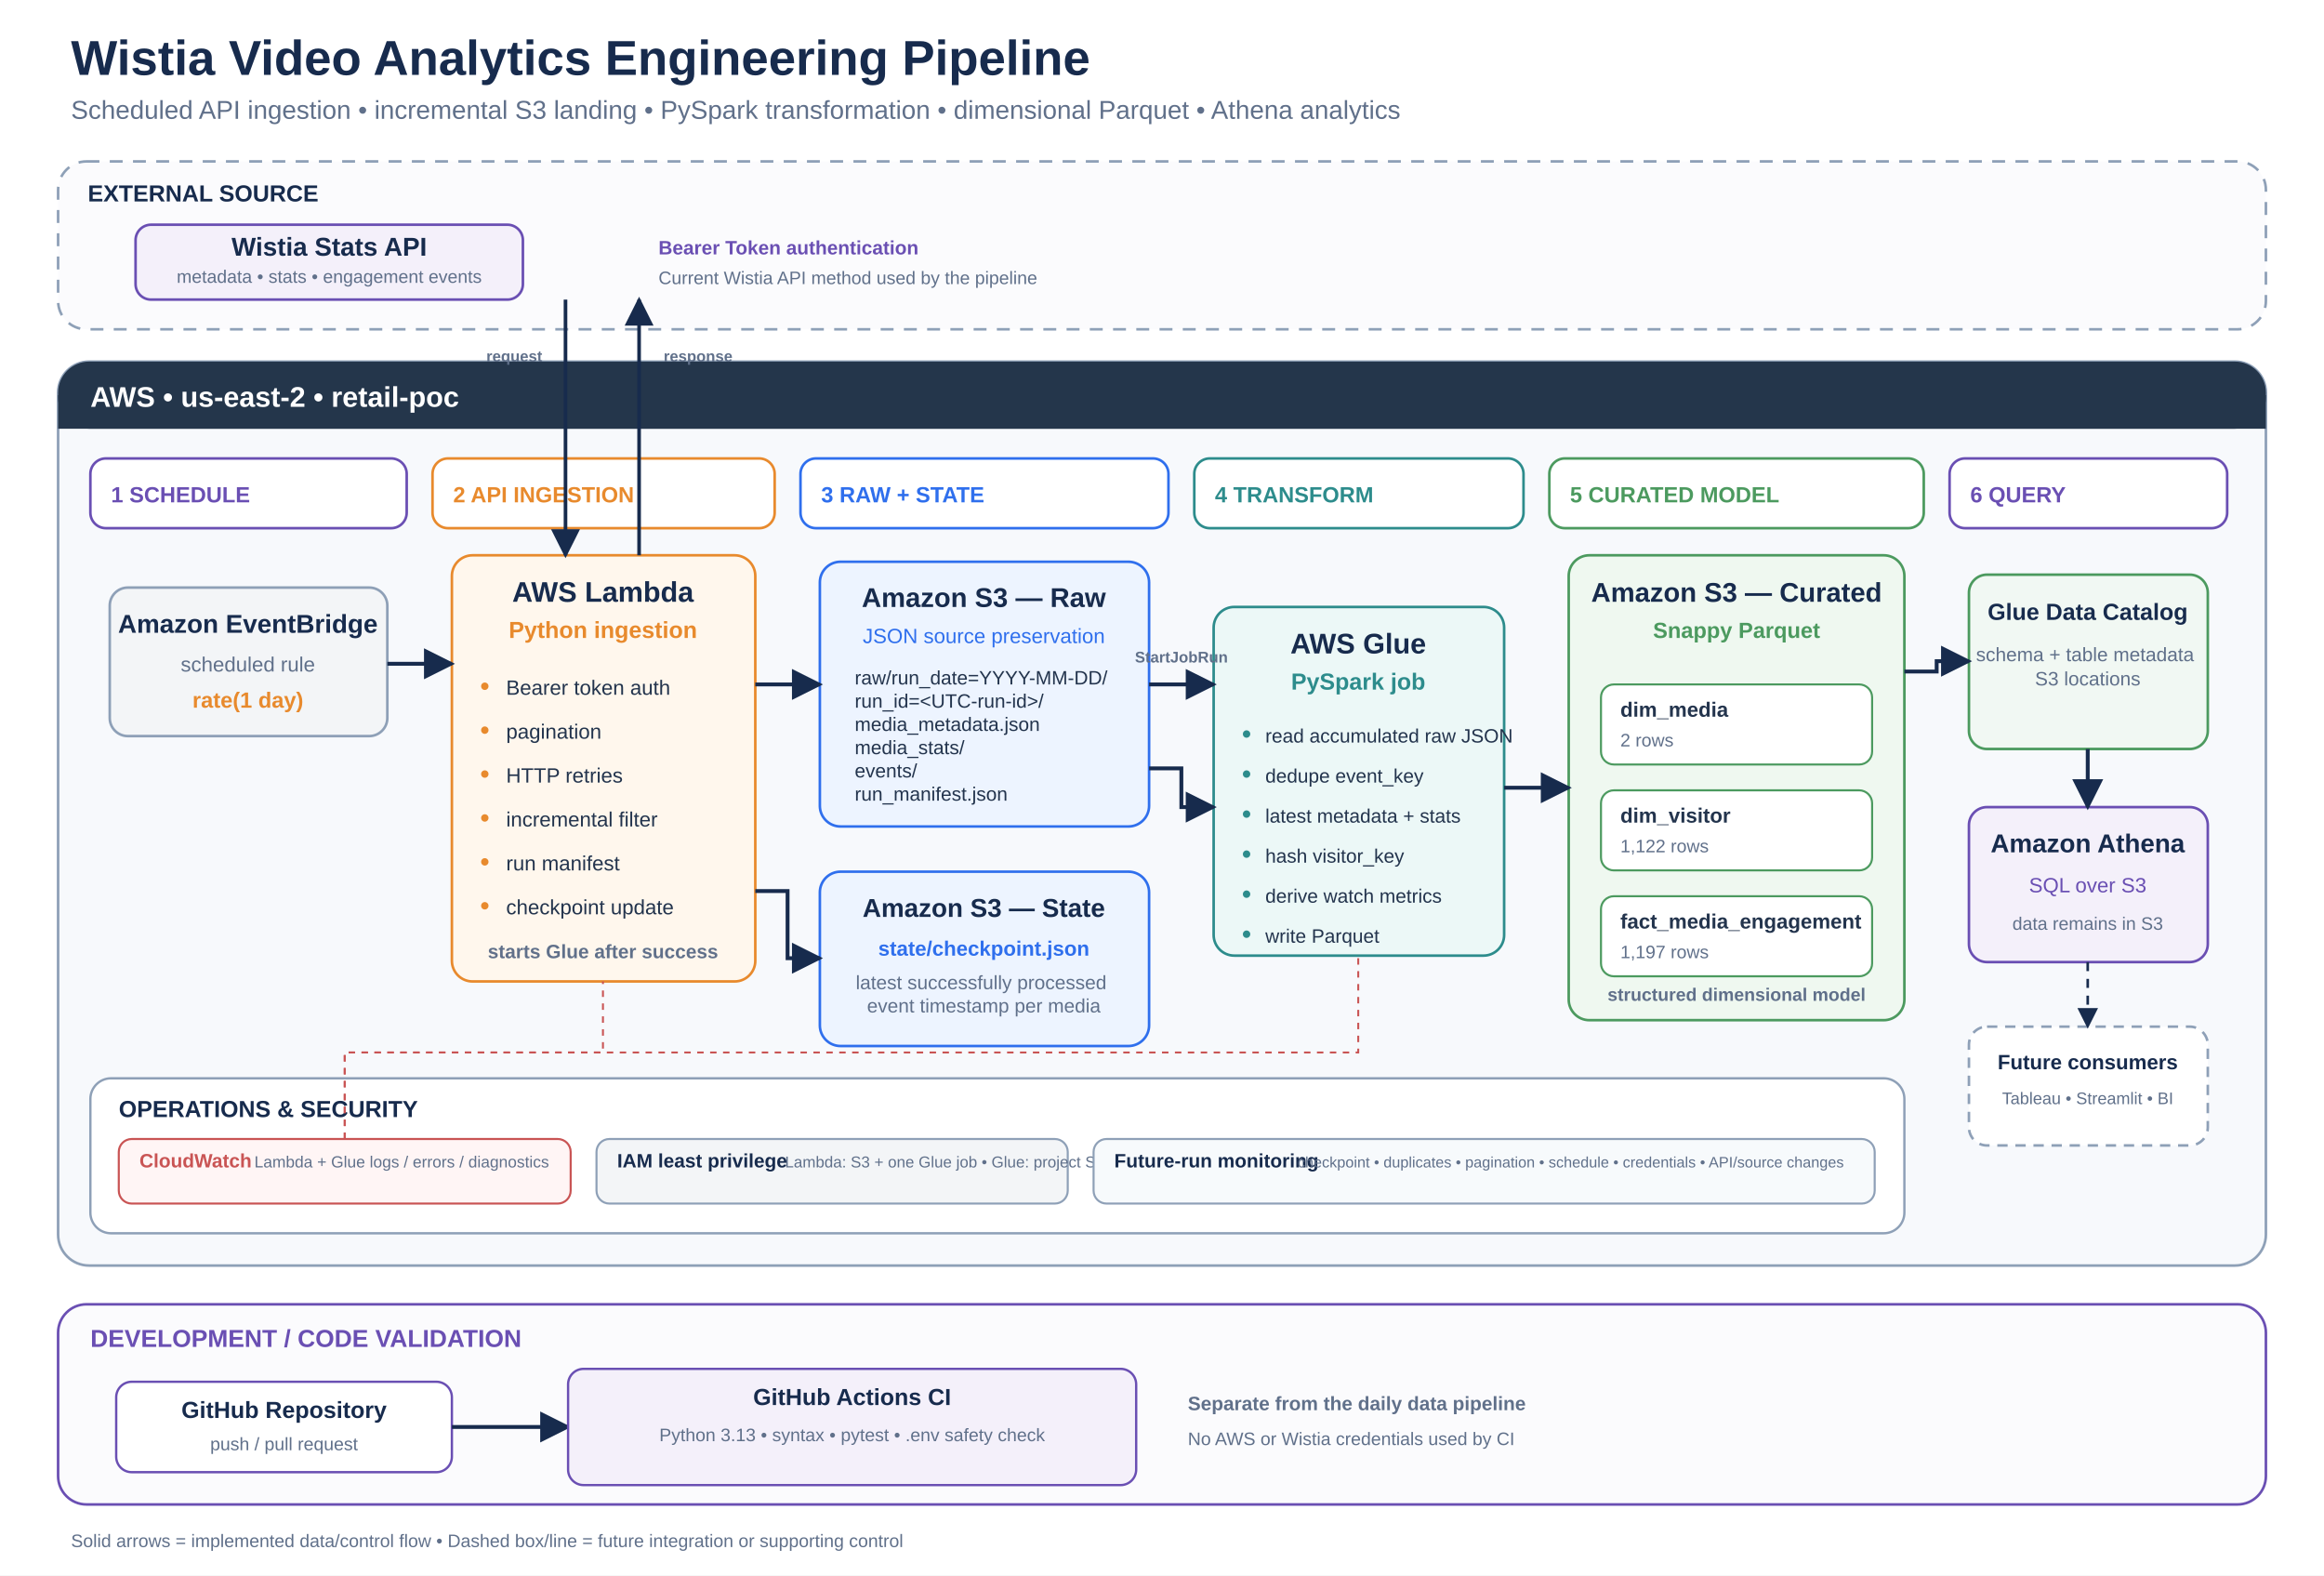
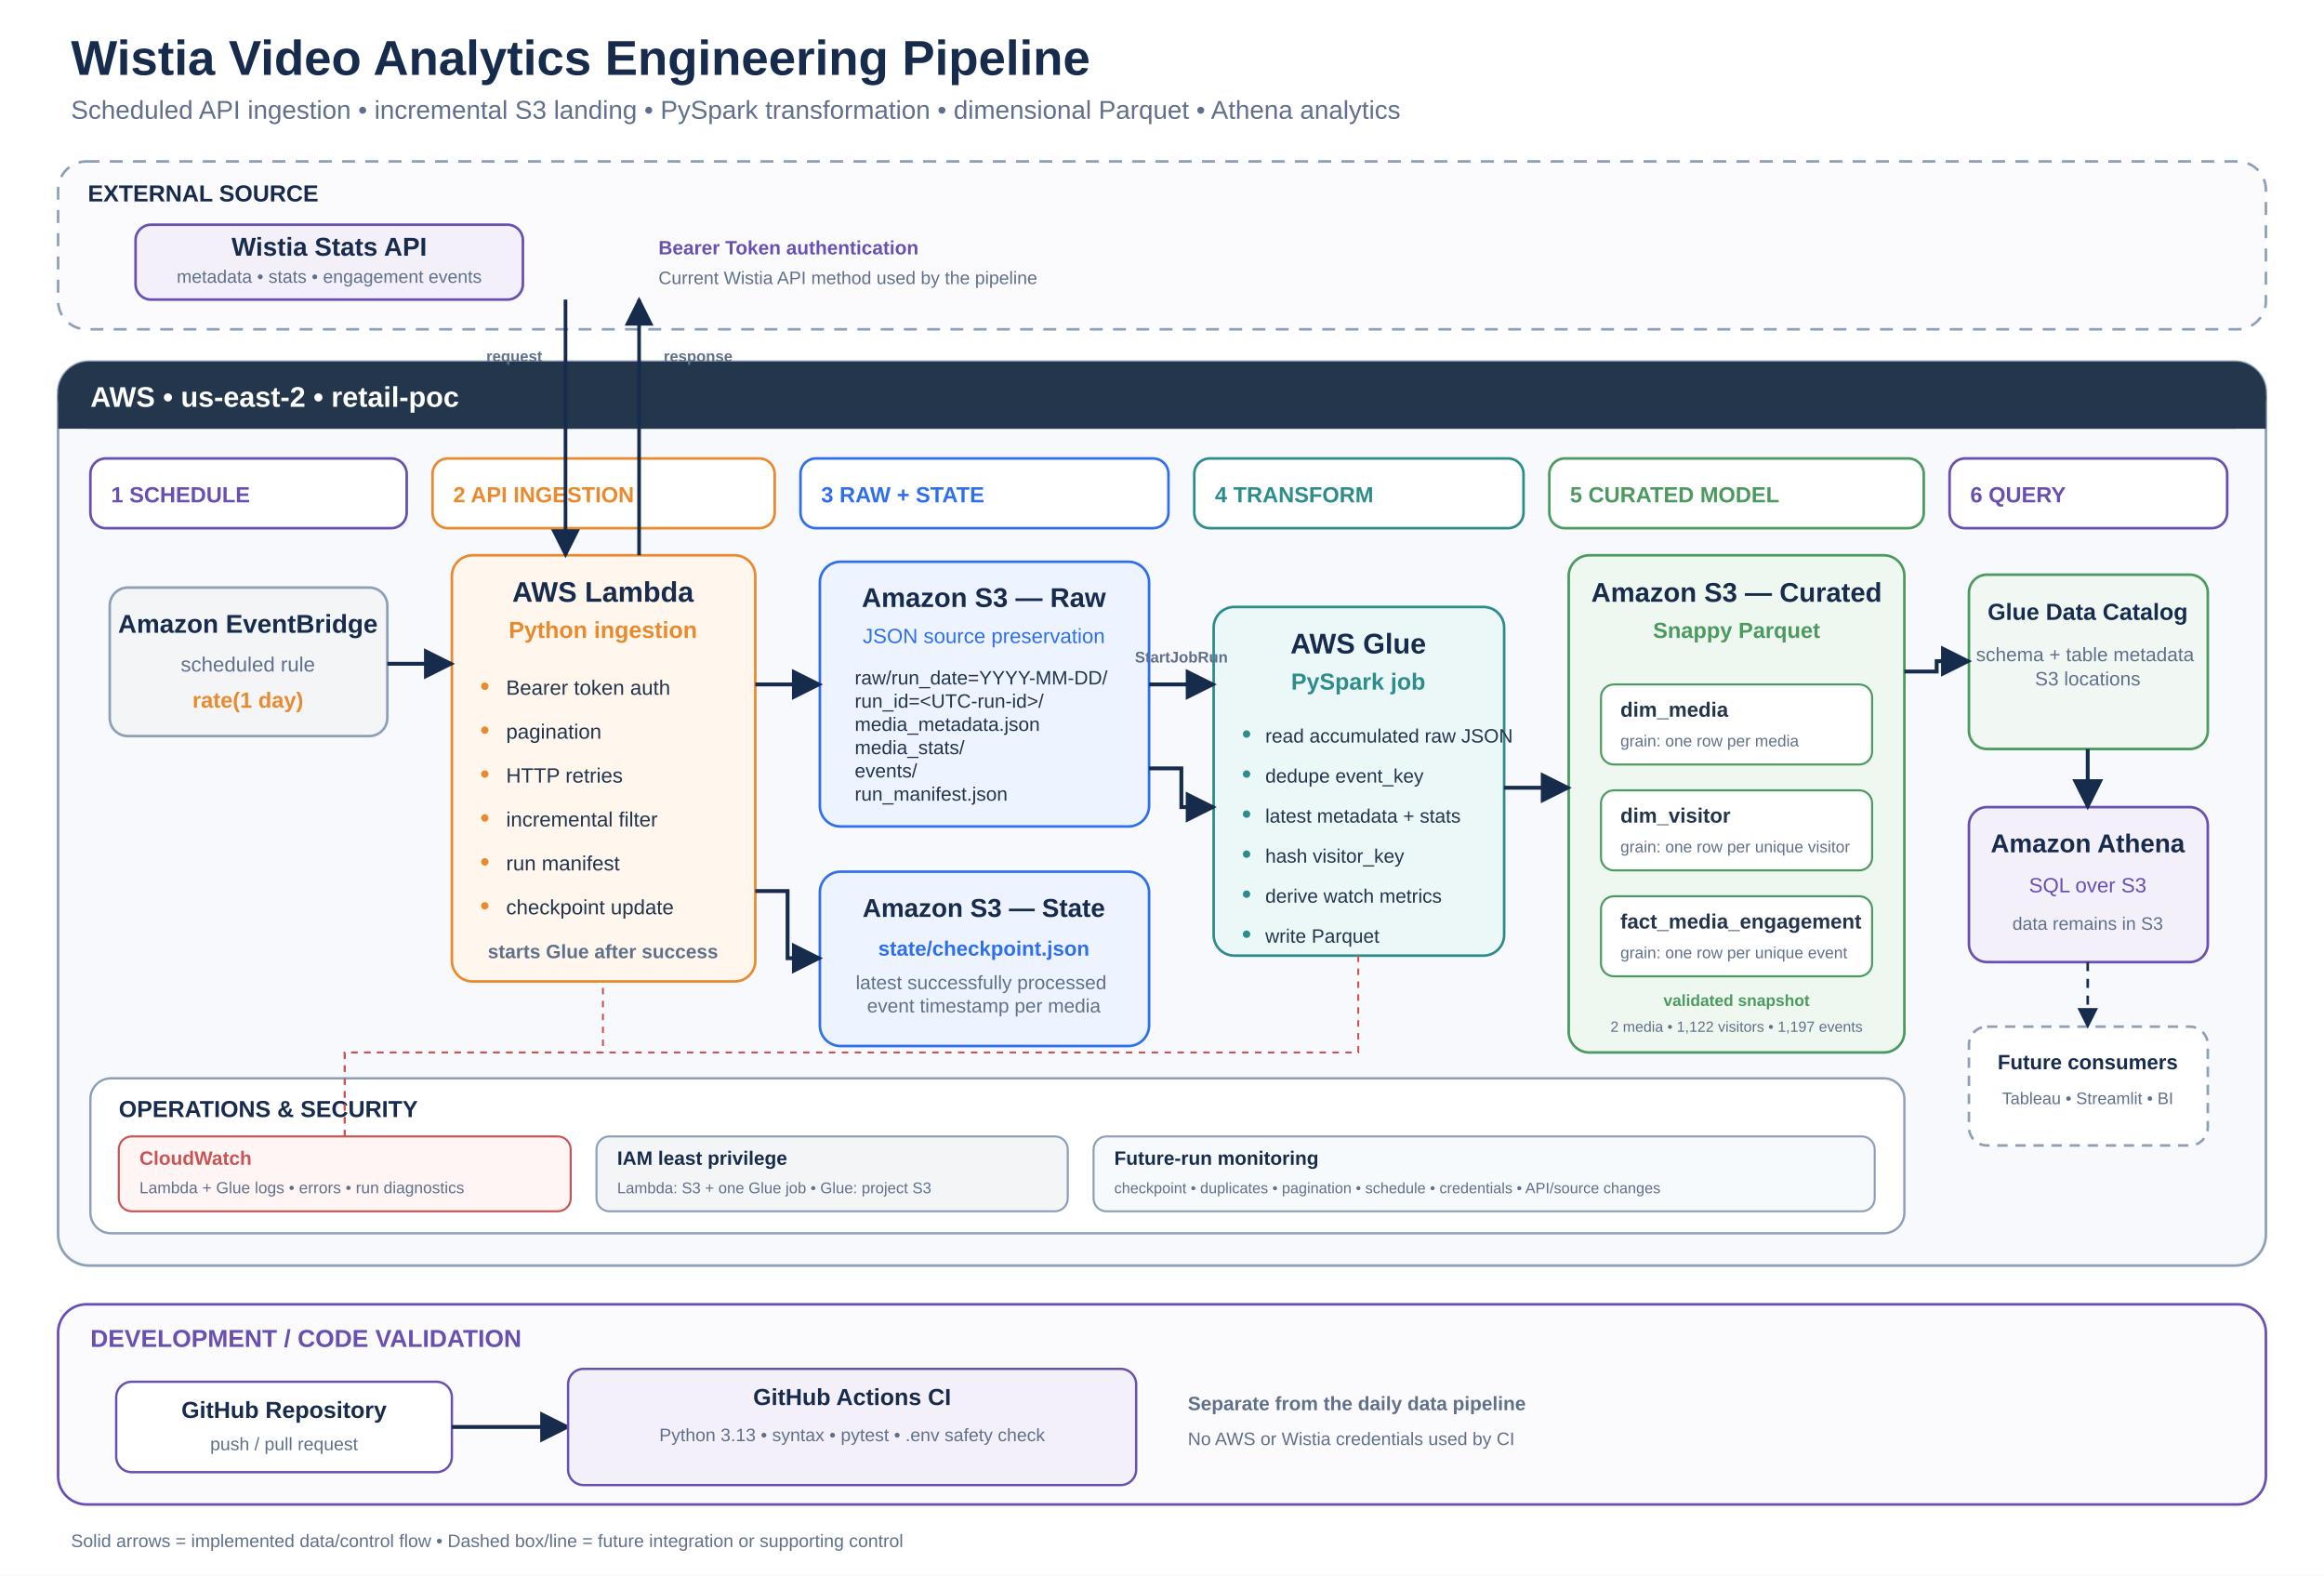
<svg xmlns="http://www.w3.org/2000/svg" width="1800" height="1220" viewBox="0 0 1800 1220">
  <defs>
    <marker id="arrow" viewBox="0 0 10 10" refX="9" refY="5" markerWidth="8" markerHeight="8" orient="auto">
      <path d="M0,0 L10,5 L0,10 z" fill="#172B4D" />
    </marker>
    <marker id="arrowStart" viewBox="0 0 10 10" refX="1" refY="5" markerWidth="8" markerHeight="8" orient="auto">
      <path d="M10,0 L0,5 L10,10 z" fill="#172B4D" />
    </marker>
  </defs>
  <rect width="100%" height="100%" fill="#FFFFFF" />
  <text x="55" y="58" font-family="Arial, Helvetica, sans-serif" font-size="38" font-weight="700" fill="#172B4D" text-anchor="start">Wistia Video Analytics Engineering Pipeline</text>
  <text x="55" y="92" font-family="Arial, Helvetica, sans-serif" font-size="20" font-weight="400" fill="#60708A" text-anchor="start">Scheduled API ingestion • incremental S3 landing • PySpark transformation • dimensional Parquet • Athena analytics</text>
  <rect x="45" y="125" width="1710" height="130" rx="22" fill="#FBFBFD" stroke="#8EA0B7" stroke-width="2" stroke-dasharray="10 8" />
  <text x="68" y="156" font-family="Arial, Helvetica, sans-serif" font-size="18" font-weight="700" fill="#172B4D" text-anchor="start">EXTERNAL SOURCE</text>
  <rect x="105" y="174" width="300" height="58" rx="12" fill="#F4F0FA" stroke="#6A4FB3" stroke-width="2" />
  <text x="255" y="198" font-family="Arial, Helvetica, sans-serif" font-size="20" font-weight="700" fill="#172B4D" text-anchor="middle">Wistia Stats API</text>
  <text x="255" y="219" font-family="Arial, Helvetica, sans-serif" font-size="14" font-weight="400" fill="#60708A" text-anchor="middle">metadata • stats • engagement events</text>
  <text x="510" y="197" font-family="Arial, Helvetica, sans-serif" font-size="15" font-weight="700" fill="#6A4FB3" text-anchor="start">Bearer Token authentication</text>
  <text x="510" y="220" font-family="Arial, Helvetica, sans-serif" font-size="14" font-weight="400" fill="#60708A" text-anchor="start">Current Wistia API method used by the pipeline</text>
  <rect x="45" y="280" width="1710" height="700" rx="24" fill="#F7F9FC" stroke="#8EA0B7" stroke-width="2" />
  <rect x="45" y="280" width="1710" height="52" rx="24" fill="#24364B" />
  <rect x="45" y="306" width="1710" height="26" fill="#24364B" />
  <text x="70" y="315" font-family="Arial, Helvetica, sans-serif" font-size="22" font-weight="700" fill="#FFFFFF" text-anchor="start">AWS • us-east-2 • retail-poc</text>
  <rect x="70" y="355" width="245" height="54" rx="12" fill="#FFFFFF" stroke="#6A4FB3" stroke-width="2" />
  <text x="86" y="389" font-family="Arial, Helvetica, sans-serif" font-size="17" font-weight="700" fill="#6A4FB3" text-anchor="start">1  SCHEDULE</text>
  <rect x="335" y="355" width="265" height="54" rx="12" fill="#FFFFFF" stroke="#E88A2D" stroke-width="2" />
  <text x="351" y="389" font-family="Arial, Helvetica, sans-serif" font-size="17" font-weight="700" fill="#E88A2D" text-anchor="start">2  API INGESTION</text>
  <rect x="620" y="355" width="285" height="54" rx="12" fill="#FFFFFF" stroke="#2F6FED" stroke-width="2" />
  <text x="636" y="389" font-family="Arial, Helvetica, sans-serif" font-size="17" font-weight="700" fill="#2F6FED" text-anchor="start">3  RAW + STATE</text>
  <rect x="925" y="355" width="255" height="54" rx="12" fill="#FFFFFF" stroke="#2D8C8C" stroke-width="2" />
  <text x="941" y="389" font-family="Arial, Helvetica, sans-serif" font-size="17" font-weight="700" fill="#2D8C8C" text-anchor="start">4  TRANSFORM</text>
  <rect x="1200" y="355" width="290" height="54" rx="12" fill="#FFFFFF" stroke="#4C9A5F" stroke-width="2" />
  <text x="1216" y="389" font-family="Arial, Helvetica, sans-serif" font-size="17" font-weight="700" fill="#4C9A5F" text-anchor="start">5  CURATED MODEL</text>
  <rect x="1510" y="355" width="215" height="54" rx="12" fill="#FFFFFF" stroke="#6A4FB3" stroke-width="2" />
  <text x="1526" y="389" font-family="Arial, Helvetica, sans-serif" font-size="17" font-weight="700" fill="#6A4FB3" text-anchor="start">6  QUERY</text>
  <rect x="85" y="455" width="215" height="115" rx="14" fill="#F3F5F7" stroke="#8EA0B7" stroke-width="2" />
  <text x="192" y="490" font-family="Arial, Helvetica, sans-serif" font-size="20" font-weight="700" fill="#172B4D" text-anchor="middle">Amazon EventBridge</text>
  <text x="192" y="520" font-family="Arial, Helvetica, sans-serif" font-size="16" font-weight="400" fill="#60708A" text-anchor="middle">scheduled rule</text>
  <text x="192" y="548" font-family="Arial, Helvetica, sans-serif" font-size="17" font-weight="700" fill="#E88A2D" text-anchor="middle">rate(1 day)</text>
  <rect x="350" y="430" width="235" height="330" rx="16" fill="#FFF7ED" stroke="#E88A2D" stroke-width="2" />
  <text x="467" y="466" font-family="Arial, Helvetica, sans-serif" font-size="22" font-weight="700" fill="#172B4D" text-anchor="middle">AWS Lambda</text>
  <text x="467" y="494" font-family="Arial, Helvetica, sans-serif" font-size="18" font-weight="600" fill="#E88A2D" text-anchor="middle">Python ingestion</text>
  <text x="372" y="538" font-family="Arial, Helvetica, sans-serif" font-size="20" font-weight="700" fill="#E88A2D" text-anchor="start">•</text>
  <text x="392" y="538" font-family="Arial, Helvetica, sans-serif" font-size="16" font-weight="400" fill="#23344D" text-anchor="start">Bearer token auth</text>
  <text x="372" y="572" font-family="Arial, Helvetica, sans-serif" font-size="20" font-weight="700" fill="#E88A2D" text-anchor="start">•</text>
  <text x="392" y="572" font-family="Arial, Helvetica, sans-serif" font-size="16" font-weight="400" fill="#23344D" text-anchor="start">pagination</text>
  <text x="372" y="606" font-family="Arial, Helvetica, sans-serif" font-size="20" font-weight="700" fill="#E88A2D" text-anchor="start">•</text>
  <text x="392" y="606" font-family="Arial, Helvetica, sans-serif" font-size="16" font-weight="400" fill="#23344D" text-anchor="start">HTTP retries</text>
  <text x="372" y="640" font-family="Arial, Helvetica, sans-serif" font-size="20" font-weight="700" fill="#E88A2D" text-anchor="start">•</text>
  <text x="392" y="640" font-family="Arial, Helvetica, sans-serif" font-size="16" font-weight="400" fill="#23344D" text-anchor="start">incremental filter</text>
  <text x="372" y="674" font-family="Arial, Helvetica, sans-serif" font-size="20" font-weight="700" fill="#E88A2D" text-anchor="start">•</text>
  <text x="392" y="674" font-family="Arial, Helvetica, sans-serif" font-size="16" font-weight="400" fill="#23344D" text-anchor="start">run manifest</text>
  <text x="372" y="708" font-family="Arial, Helvetica, sans-serif" font-size="20" font-weight="700" fill="#E88A2D" text-anchor="start">•</text>
  <text x="392" y="708" font-family="Arial, Helvetica, sans-serif" font-size="16" font-weight="400" fill="#23344D" text-anchor="start">checkpoint update</text>
  <text x="467" y="742" font-family="Arial, Helvetica, sans-serif" font-size="15" font-weight="600" fill="#60708A" text-anchor="middle">starts Glue after success</text>
  <line x1="438" y1="232" x2="438" y2="430" stroke="#172B4D" stroke-width="2.8" marker-end="url(#arrow)" />
  <line x1="495" y1="430" x2="495" y2="232" stroke="#172B4D" stroke-width="2.8" marker-end="url(#arrow)" />
  <text x="420" y="280" font-family="Arial, Helvetica, sans-serif" font-size="12" font-weight="600" fill="#60708A" text-anchor="end">request</text>
  <text x="514" y="280" font-family="Arial, Helvetica, sans-serif" font-size="12" font-weight="600" fill="#60708A" text-anchor="start">response</text>
  <line x1="300" y1="514" x2="350" y2="514" stroke="#172B4D" stroke-width="3" marker-end="url(#arrow)" />
  <rect x="635" y="435" width="255" height="205" rx="16" fill="#EDF4FF" stroke="#2F6FED" stroke-width="2" />
  <text x="762" y="470" font-family="Arial, Helvetica, sans-serif" font-size="21" font-weight="700" fill="#172B4D" text-anchor="middle">Amazon S3 — Raw</text>
  <text x="762" y="498" font-family="Arial, Helvetica, sans-serif" font-size="16" font-weight="500" fill="#2F6FED" text-anchor="middle">JSON source preservation</text>
  <text x="662" y="530" font-family="Arial, Helvetica, sans-serif" font-size="15" font-weight="400" fill="#23344D" text-anchor="start">
    <tspan x="662" dy="0">raw/run_date=YYYY-MM-DD/</tspan>
    <tspan x="662" dy="18.0">  run_id=&lt;UTC-run-id&gt;/</tspan>
    <tspan x="662" dy="18.0">    media_metadata.json</tspan>
    <tspan x="662" dy="18.0">    media_stats/</tspan>
    <tspan x="662" dy="18.0">    events/</tspan>
    <tspan x="662" dy="18.0">    run_manifest.json</tspan>
  </text>
  <line x1="585" y1="530" x2="635" y2="530" stroke="#172B4D" stroke-width="3" marker-end="url(#arrow)" />
  <rect x="635" y="675" width="255" height="135" rx="16" fill="#EDF4FF" stroke="#2F6FED" stroke-width="2" />
  <text x="762" y="710" font-family="Arial, Helvetica, sans-serif" font-size="20" font-weight="700" fill="#172B4D" text-anchor="middle">Amazon S3 — State</text>
  <text x="762" y="740" font-family="Arial, Helvetica, sans-serif" font-size="16" font-weight="700" fill="#2F6FED" text-anchor="middle">state/checkpoint.json</text>
  <text x="762" y="766" font-family="Arial, Helvetica, sans-serif" font-size="15" font-weight="400" fill="#60708A" text-anchor="middle">
    <tspan x="762" dy="0">latest successfully processed</tspan>
    <tspan x="762" dy="18.0">event timestamp per media</tspan>
  </text>
  <polyline points="585,690 610,690 610,742 635,742" fill="none" stroke="#172B4D" stroke-width="3" marker-end="url(#arrow)" />
  <rect x="940" y="470" width="225" height="270" rx="16" fill="#ECF8F7" stroke="#2D8C8C" stroke-width="2" />
  <text x="1052" y="506" font-family="Arial, Helvetica, sans-serif" font-size="22" font-weight="700" fill="#172B4D" text-anchor="middle">AWS Glue</text>
  <text x="1052" y="534" font-family="Arial, Helvetica, sans-serif" font-size="18" font-weight="600" fill="#2D8C8C" text-anchor="middle">PySpark job</text>
  <text x="962" y="575" font-family="Arial, Helvetica, sans-serif" font-size="20" font-weight="700" fill="#2D8C8C" text-anchor="start">•</text>
  <text x="980" y="575" font-family="Arial, Helvetica, sans-serif" font-size="15" font-weight="400" fill="#23344D" text-anchor="start">read accumulated raw JSON</text>
  <text x="962" y="606" font-family="Arial, Helvetica, sans-serif" font-size="20" font-weight="700" fill="#2D8C8C" text-anchor="start">•</text>
  <text x="980" y="606" font-family="Arial, Helvetica, sans-serif" font-size="15" font-weight="400" fill="#23344D" text-anchor="start">dedupe event_key</text>
  <text x="962" y="637" font-family="Arial, Helvetica, sans-serif" font-size="20" font-weight="700" fill="#2D8C8C" text-anchor="start">•</text>
  <text x="980" y="637" font-family="Arial, Helvetica, sans-serif" font-size="15" font-weight="400" fill="#23344D" text-anchor="start">latest metadata + stats</text>
  <text x="962" y="668" font-family="Arial, Helvetica, sans-serif" font-size="20" font-weight="700" fill="#2D8C8C" text-anchor="start">•</text>
  <text x="980" y="668" font-family="Arial, Helvetica, sans-serif" font-size="15" font-weight="400" fill="#23344D" text-anchor="start">hash visitor_key</text>
  <text x="962" y="699" font-family="Arial, Helvetica, sans-serif" font-size="20" font-weight="700" fill="#2D8C8C" text-anchor="start">•</text>
  <text x="980" y="699" font-family="Arial, Helvetica, sans-serif" font-size="15" font-weight="400" fill="#23344D" text-anchor="start">derive watch metrics</text>
  <text x="962" y="730" font-family="Arial, Helvetica, sans-serif" font-size="20" font-weight="700" fill="#2D8C8C" text-anchor="start">•</text>
  <text x="980" y="730" font-family="Arial, Helvetica, sans-serif" font-size="15" font-weight="400" fill="#23344D" text-anchor="start">write Parquet</text>
  <line x1="890" y1="530" x2="940" y2="530" stroke="#172B4D" stroke-width="3" marker-end="url(#arrow)" />
  <text x="915" y="513" font-family="Arial, Helvetica, sans-serif" font-size="12" font-weight="600" fill="#60708A" text-anchor="middle">StartJobRun</text>
  <polyline points="890,595 915,595 915,625 940,625" fill="none" stroke="#172B4D" stroke-width="3" marker-end="url(#arrow)" />
-   <rect x="1215" y="430" width="260" height="360" rx="16" fill="#EFF8F0" stroke="#4C9A5F" stroke-width="2" />
+   <rect x="1215" y="430" width="260" height="385" rx="16" fill="#EFF8F0" stroke="#4C9A5F" stroke-width="2" />
  <text x="1345" y="466" font-family="Arial, Helvetica, sans-serif" font-size="21" font-weight="700" fill="#172B4D" text-anchor="middle">Amazon S3 — Curated</text>
  <text x="1345" y="494" font-family="Arial, Helvetica, sans-serif" font-size="17" font-weight="600" fill="#4C9A5F" text-anchor="middle">Snappy Parquet</text>
  <rect x="1240" y="530" width="210" height="62" rx="10" fill="#FFFFFF" stroke="#4C9A5F" stroke-width="1.6" />
  <text x="1255" y="555" font-family="Arial, Helvetica, sans-serif" font-size="16" font-weight="700" fill="#23344D" text-anchor="start">dim_media</text>
-   <text x="1255" y="578" font-family="Arial, Helvetica, sans-serif" font-size="14" font-weight="400" fill="#60708A" text-anchor="start">2 rows</text>
+   <text x="1255" y="578" font-family="Arial, Helvetica, sans-serif" font-size="12.5" font-weight="400" fill="#60708A" text-anchor="start">grain: one row per media</text>
  <rect x="1240" y="612" width="210" height="62" rx="10" fill="#FFFFFF" stroke="#4C9A5F" stroke-width="1.6" />
  <text x="1255" y="637" font-family="Arial, Helvetica, sans-serif" font-size="16" font-weight="700" fill="#23344D" text-anchor="start">dim_visitor</text>
-   <text x="1255" y="660" font-family="Arial, Helvetica, sans-serif" font-size="14" font-weight="400" fill="#60708A" text-anchor="start">1,122 rows</text>
+   <text x="1255" y="660" font-family="Arial, Helvetica, sans-serif" font-size="12.5" font-weight="400" fill="#60708A" text-anchor="start">grain: one row per unique visitor</text>
  <rect x="1240" y="694" width="210" height="62" rx="10" fill="#FFFFFF" stroke="#4C9A5F" stroke-width="1.6" />
  <text x="1255" y="719" font-family="Arial, Helvetica, sans-serif" font-size="16" font-weight="700" fill="#23344D" text-anchor="start">fact_media_engagement</text>
-   <text x="1255" y="742" font-family="Arial, Helvetica, sans-serif" font-size="14" font-weight="400" fill="#60708A" text-anchor="start">1,197 rows</text>
-   <text x="1345" y="775" font-family="Arial, Helvetica, sans-serif" font-size="14" font-weight="600" fill="#60708A" text-anchor="middle">structured dimensional model</text>
+   <text x="1255" y="742" font-family="Arial, Helvetica, sans-serif" font-size="12.5" font-weight="400" fill="#60708A" text-anchor="start">grain: one row per unique event</text>
+   <text x="1345" y="779" font-family="Arial, Helvetica, sans-serif" font-size="12.5" font-weight="700" fill="#4C9A5F" text-anchor="middle">validated snapshot</text>
+   <text x="1345" y="799" font-family="Arial, Helvetica, sans-serif" font-size="11.5" font-weight="400" fill="#60708A" text-anchor="middle">2 media • 1,122 visitors • 1,197 events</text>
  <line x1="1165" y1="610" x2="1215" y2="610" stroke="#172B4D" stroke-width="3" marker-end="url(#arrow)" />
  <rect x="1525" y="445" width="185" height="135" rx="14" fill="#F1F8F3" stroke="#4C9A5F" stroke-width="2" />
  <text x="1617" y="480" font-family="Arial, Helvetica, sans-serif" font-size="18" font-weight="700" fill="#172B4D" text-anchor="middle">Glue Data Catalog</text>
  <text x="1617" y="512" font-family="Arial, Helvetica, sans-serif" font-size="15" font-weight="400" fill="#60708A" text-anchor="middle">
    <tspan x="1617" dy="0">schema + table metadata</tspan>
    <tspan x="1617" dy="18.75">S3 locations</tspan>
  </text>
  <polyline points="1475,520 1500,520 1500,512 1525,512" fill="none" stroke="#172B4D" stroke-width="3" marker-end="url(#arrow)" />
  <rect x="1525" y="625" width="185" height="120" rx="14" fill="#F4F0FA" stroke="#6A4FB3" stroke-width="2" />
  <text x="1617" y="660" font-family="Arial, Helvetica, sans-serif" font-size="20" font-weight="700" fill="#172B4D" text-anchor="middle">Amazon Athena</text>
  <text x="1617" y="691" font-family="Arial, Helvetica, sans-serif" font-size="16" font-weight="500" fill="#6A4FB3" text-anchor="middle">SQL over S3</text>
  <text x="1617" y="720" font-family="Arial, Helvetica, sans-serif" font-size="14" font-weight="400" fill="#60708A" text-anchor="middle">data remains in S3</text>
  <line x1="1617" y1="580" x2="1617" y2="625" stroke="#172B4D" stroke-width="3" marker-end="url(#arrow)" />
  <rect x="1525" y="795" width="185" height="92" rx="14" fill="#FFFFFF" stroke="#8EA0B7" stroke-width="2" stroke-dasharray="8 6" />
  <text x="1617" y="828" font-family="Arial, Helvetica, sans-serif" font-size="16" font-weight="700" fill="#172B4D" text-anchor="middle">Future consumers</text>
  <text x="1617" y="855" font-family="Arial, Helvetica, sans-serif" font-size="13" font-weight="400" fill="#60708A" text-anchor="middle">Tableau • Streamlit • BI</text>
  <line x1="1617" y1="745" x2="1617" y2="795" stroke="#172B4D" stroke-width="2" stroke-dasharray="7 6" marker-end="url(#arrow)" />
  <rect x="70" y="835" width="1405" height="120" rx="16" fill="#FFFFFF" stroke="#8EA0B7" stroke-width="1.8" />
  <text x="92" y="865" font-family="Arial, Helvetica, sans-serif" font-size="18" font-weight="700" fill="#172B4D" text-anchor="start">OPERATIONS &amp; SECURITY</text>
-   <rect x="92" y="882" width="350" height="50" rx="10" fill="#FFF5F5" stroke="#C95454" stroke-width="1.6" />
-   <text x="108" y="904" font-family="Arial, Helvetica, sans-serif" font-size="15" font-weight="700" fill="#C95454" text-anchor="start">CloudWatch</text>
-   <text x="197" y="904" font-family="Arial, Helvetica, sans-serif" font-size="12.5" font-weight="400" fill="#60708A" text-anchor="start">Lambda + Glue logs / errors / diagnostics</text>
-   <rect x="462" y="882" width="365" height="50" rx="10" fill="#F3F5F7" stroke="#8EA0B7" stroke-width="1.6" />
-   <text x="478" y="904" font-family="Arial, Helvetica, sans-serif" font-size="15" font-weight="700" fill="#172B4D" text-anchor="start">IAM least privilege</text>
-   <text x="608" y="904" font-family="Arial, Helvetica, sans-serif" font-size="12.2" font-weight="400" fill="#60708A" text-anchor="start">Lambda: S3 + one Glue job • Glue: project S3</text>
-   <rect x="847" y="882" width="605" height="50" rx="10" fill="#F7FAFC" stroke="#8EA0B7" stroke-width="1.6" />
-   <text x="863" y="904" font-family="Arial, Helvetica, sans-serif" font-size="15" font-weight="700" fill="#172B4D" text-anchor="start">Future-run monitoring</text>
-   <text x="1005" y="904" font-family="Arial, Helvetica, sans-serif" font-size="11.7" font-weight="400" fill="#60708A" text-anchor="start">checkpoint • duplicates • pagination • schedule • credentials • API/source changes</text>
-   <polyline points="267,882 267,815 467,815 467,760" fill="none" stroke="#C95454" stroke-width="1.5" stroke-dasharray="5 5" />
-   <polyline points="267,882 267,815 1052,815 1052,740" fill="none" stroke="#C95454" stroke-width="1.5" stroke-dasharray="5 5" />
+   <rect x="92" y="880" width="350" height="58" rx="10" fill="#FFF5F5" stroke="#C95454" stroke-width="1.6" />
+   <text x="108" y="902" font-family="Arial, Helvetica, sans-serif" font-size="15" font-weight="700" fill="#C95454" text-anchor="start">CloudWatch</text>
+   <text x="108" y="924" font-family="Arial, Helvetica, sans-serif" font-size="12.5" font-weight="400" fill="#60708A" text-anchor="start">Lambda + Glue logs • errors • run diagnostics</text>
+   <rect x="462" y="880" width="365" height="58" rx="10" fill="#F3F5F7" stroke="#8EA0B7" stroke-width="1.6" />
+   <text x="478" y="902" font-family="Arial, Helvetica, sans-serif" font-size="15" font-weight="700" fill="#172B4D" text-anchor="start">IAM least privilege</text>
+   <text x="478" y="924" font-family="Arial, Helvetica, sans-serif" font-size="12.0" font-weight="400" fill="#60708A" text-anchor="start">Lambda: S3 + one Glue job • Glue: project S3</text>
+   <rect x="847" y="880" width="605" height="58" rx="10" fill="#F7FAFC" stroke="#8EA0B7" stroke-width="1.6" />
+   <text x="863" y="902" font-family="Arial, Helvetica, sans-serif" font-size="15" font-weight="700" fill="#172B4D" text-anchor="start">Future-run monitoring</text>
+   <text x="863" y="924" font-family="Arial, Helvetica, sans-serif" font-size="11.7" font-weight="400" fill="#60708A" text-anchor="start">checkpoint • duplicates • pagination • schedule • credentials • API/source changes</text>
+   <polyline points="267,880 267,815 467,815 467,760" fill="none" stroke="#C95454" stroke-width="1.5" stroke-dasharray="5 5" />
+   <polyline points="267,880 267,815 1052,815 1052,740" fill="none" stroke="#C95454" stroke-width="1.5" stroke-dasharray="5 5" />
  <rect x="45" y="1010" width="1710" height="155" rx="22" fill="#FBFBFD" stroke="#6A4FB3" stroke-width="2" />
  <text x="70" y="1043" font-family="Arial, Helvetica, sans-serif" font-size="19" font-weight="700" fill="#6A4FB3" text-anchor="start">DEVELOPMENT / CODE VALIDATION</text>
  <rect x="90" y="1070" width="260" height="70" rx="12" fill="#FFFFFF" stroke="#6A4FB3" stroke-width="1.8" />
  <text x="220" y="1098" font-family="Arial, Helvetica, sans-serif" font-size="18" font-weight="700" fill="#172B4D" text-anchor="middle">GitHub Repository</text>
  <text x="220" y="1123" font-family="Arial, Helvetica, sans-serif" font-size="14" font-weight="400" fill="#60708A" text-anchor="middle">push / pull request</text>
  <line x1="350" y1="1105" x2="440" y2="1105" stroke="#172B4D" stroke-width="3" marker-end="url(#arrow)" />
  <rect x="440" y="1060" width="440" height="90" rx="12" fill="#F4F0FA" stroke="#6A4FB3" stroke-width="1.8" />
  <text x="660" y="1088" font-family="Arial, Helvetica, sans-serif" font-size="18" font-weight="700" fill="#172B4D" text-anchor="middle">GitHub Actions CI</text>
  <text x="660" y="1116" font-family="Arial, Helvetica, sans-serif" font-size="14" font-weight="400" fill="#60708A" text-anchor="middle">Python 3.13 • syntax • pytest • .env safety check</text>
  <text x="920" y="1092" font-family="Arial, Helvetica, sans-serif" font-size="15" font-weight="600" fill="#60708A" text-anchor="start">Separate from the daily data pipeline</text>
  <text x="920" y="1119" font-family="Arial, Helvetica, sans-serif" font-size="14" font-weight="400" fill="#60708A" text-anchor="start">No AWS or Wistia credentials used by CI</text>
  <text x="55" y="1198" font-family="Arial, Helvetica, sans-serif" font-size="14" font-weight="400" fill="#60708A" text-anchor="start">Solid arrows = implemented data/control flow   •   Dashed box/line = future integration or supporting control</text>
</svg>
